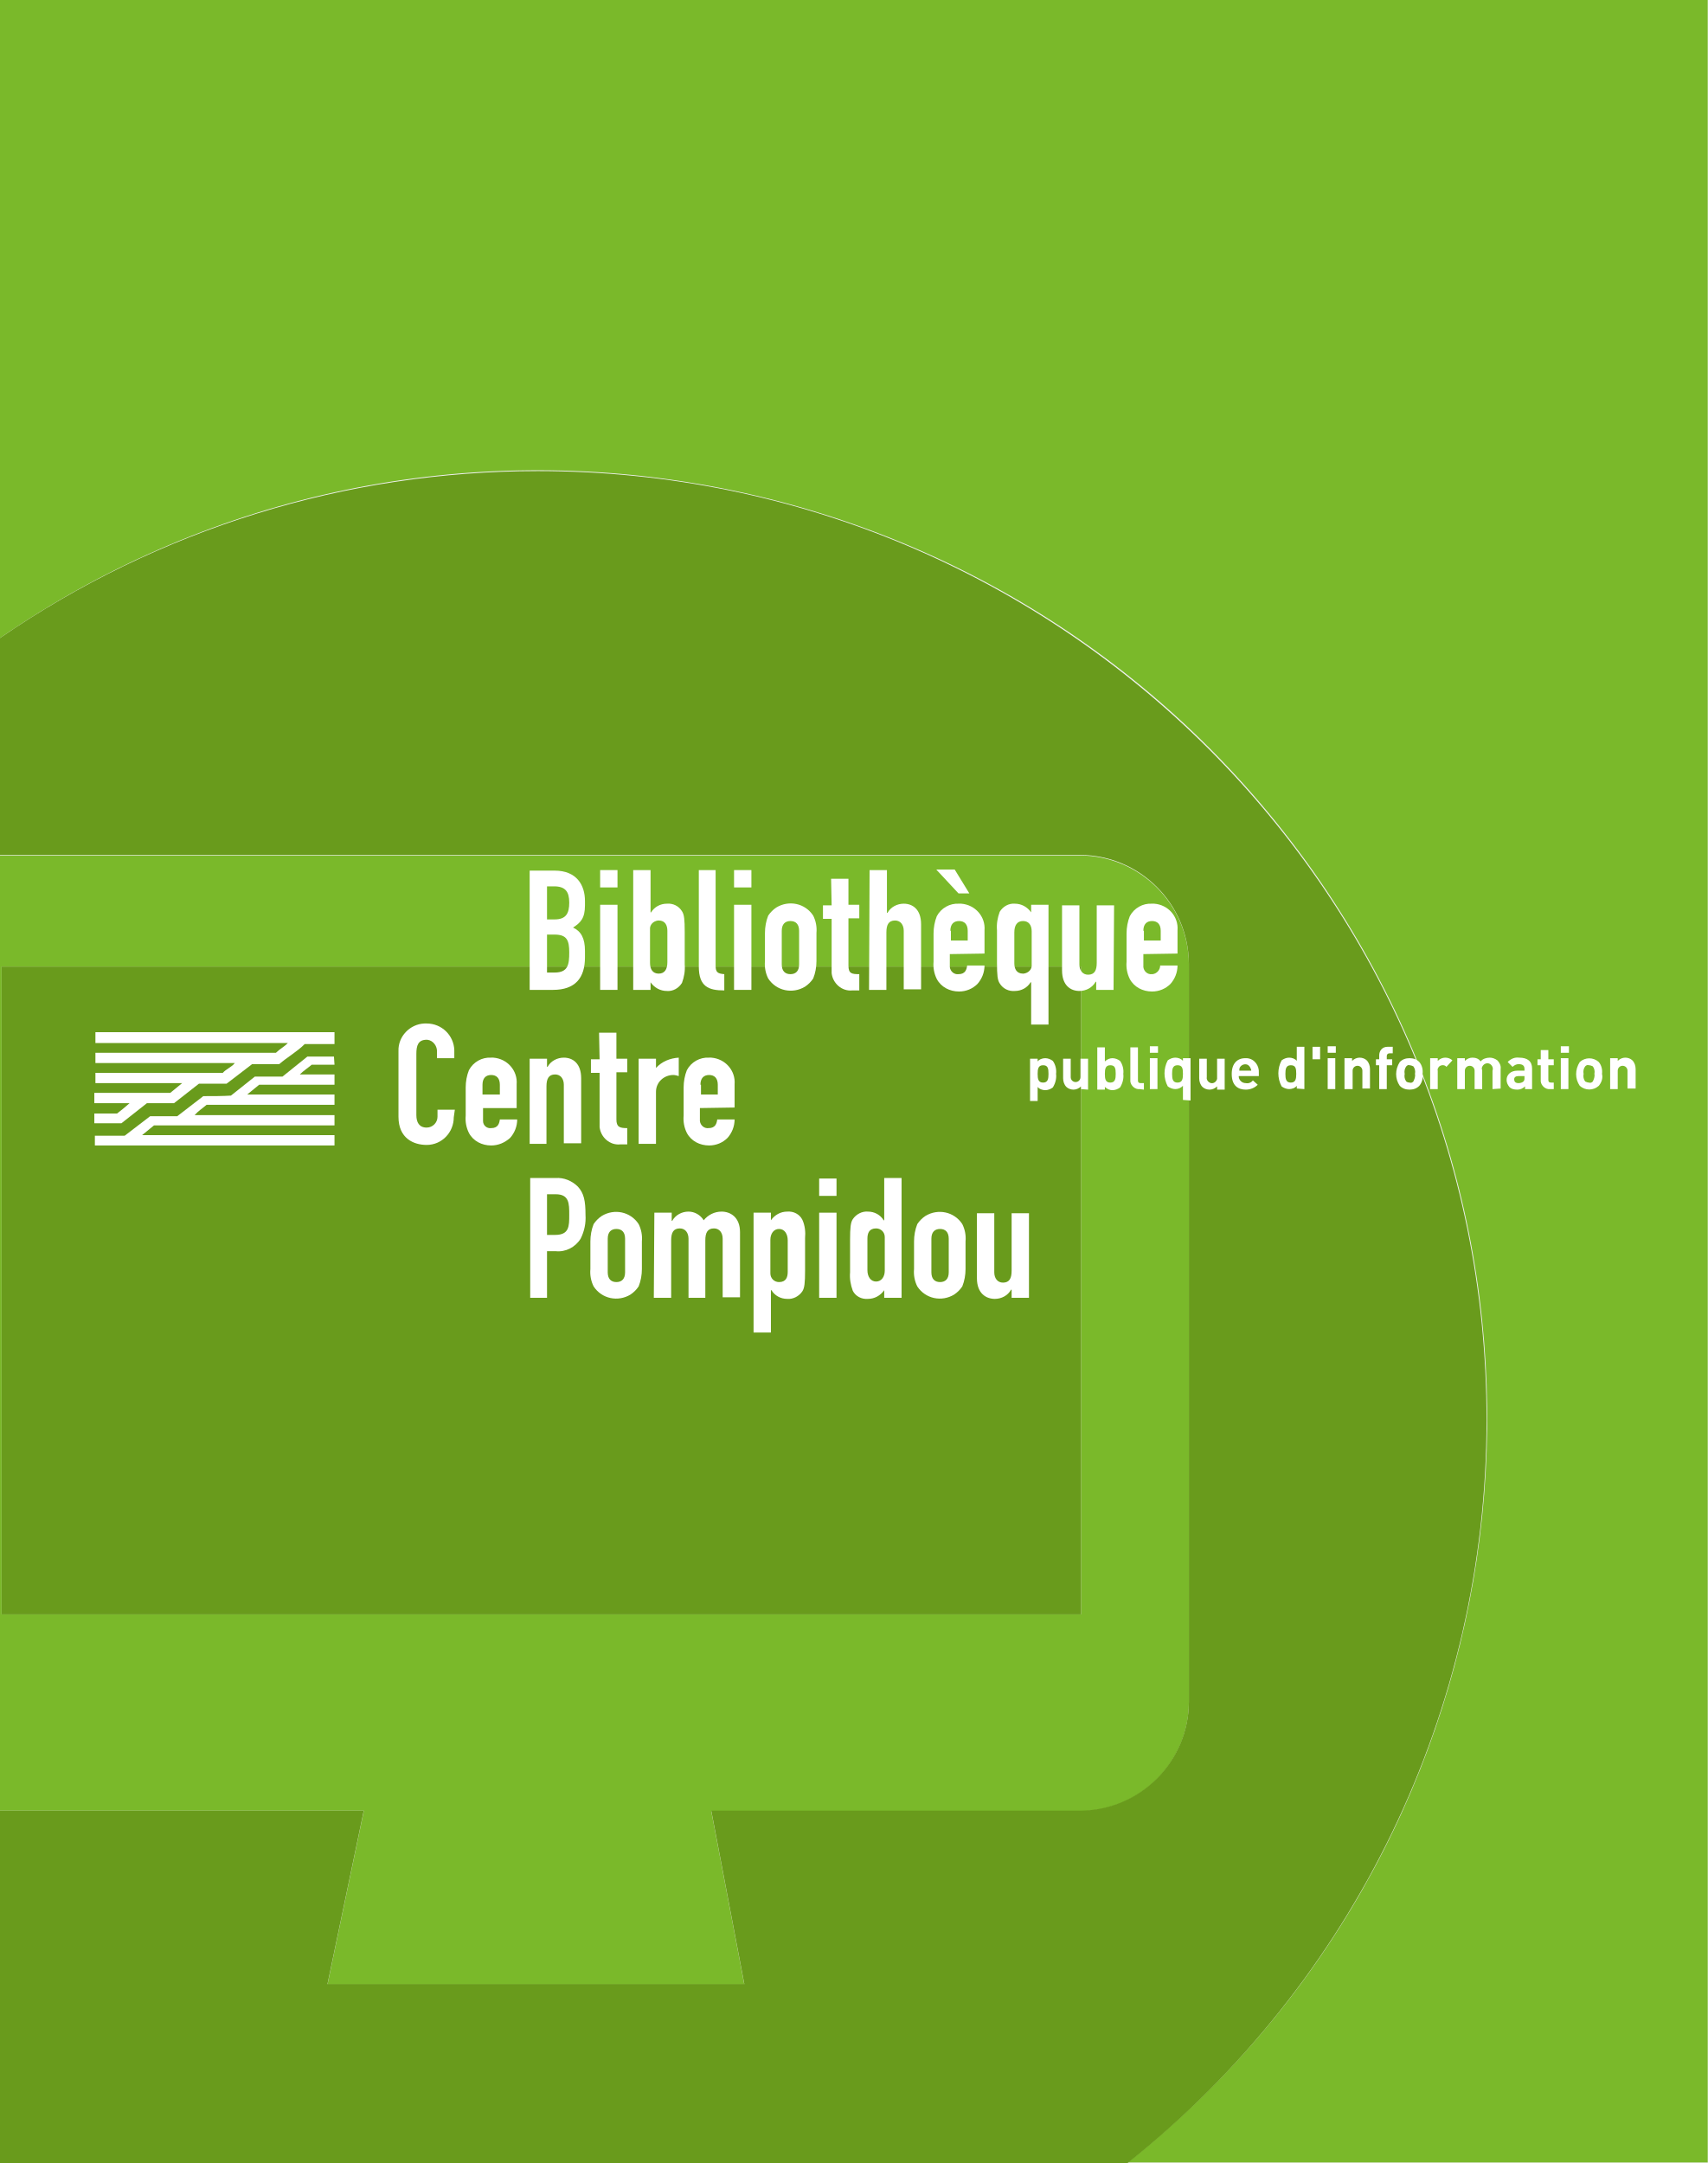
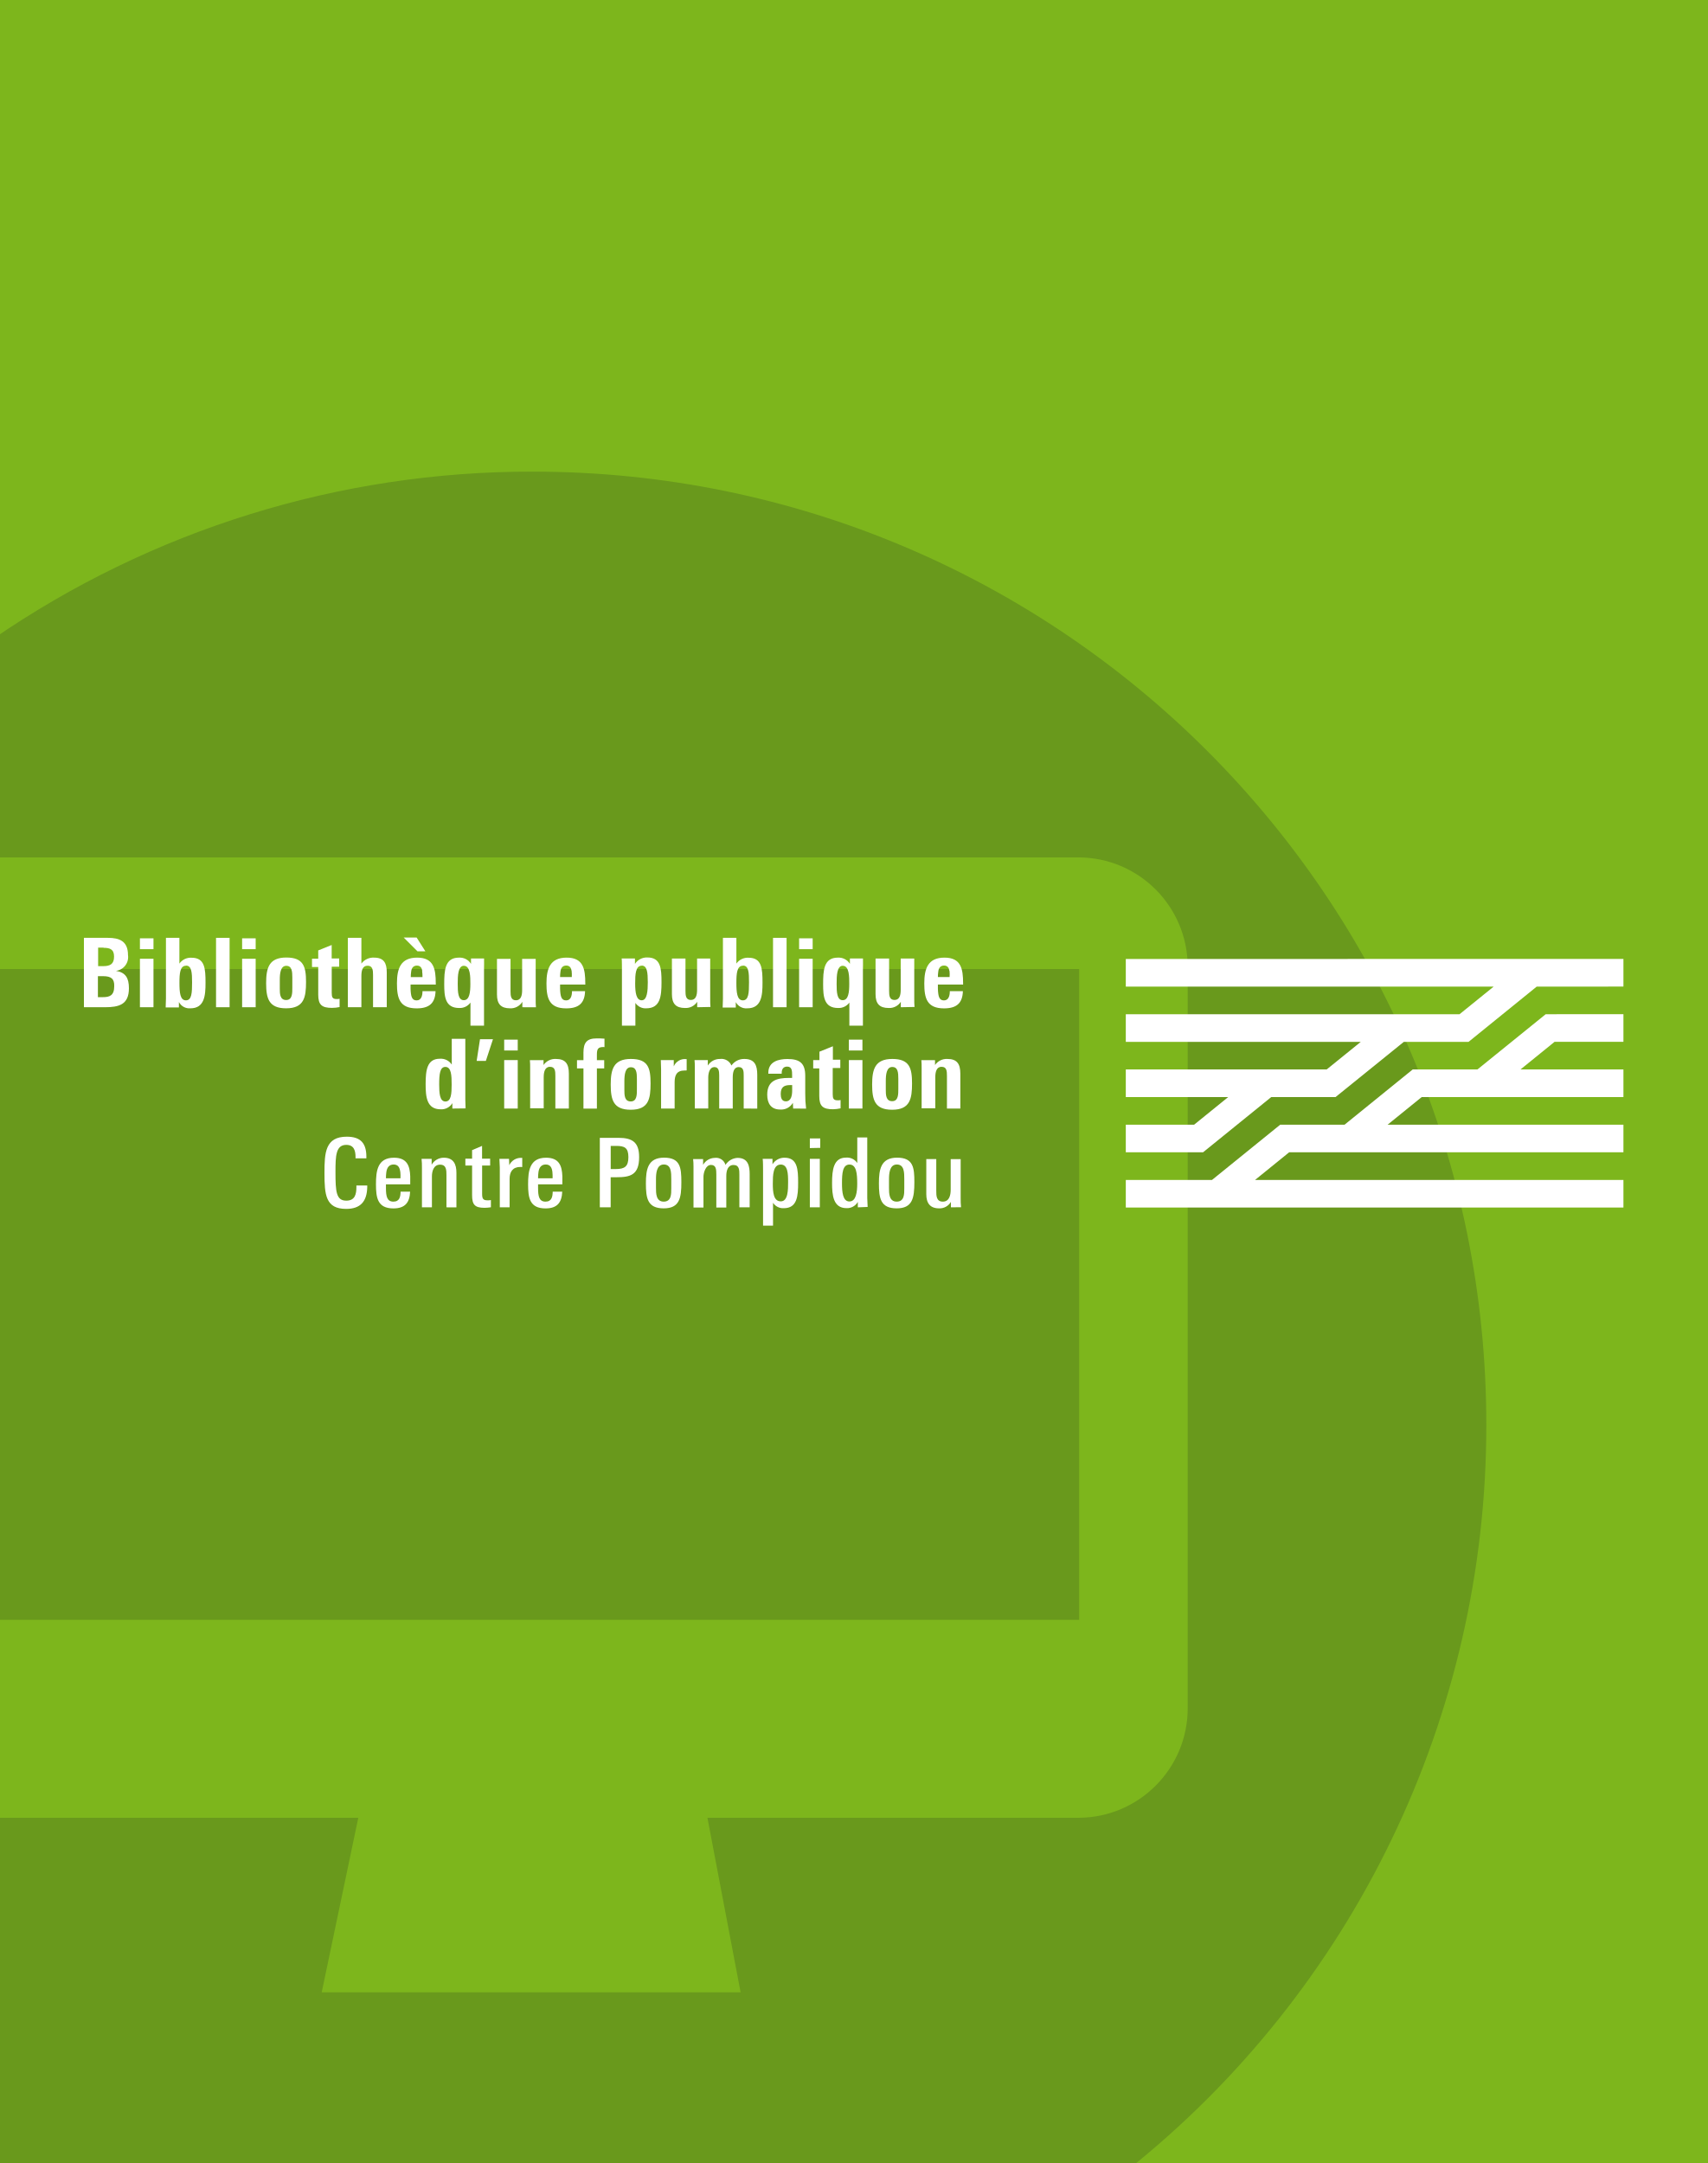
- <svg xmlns="http://www.w3.org/2000/svg" version="1.1" id="Calque_1" x="0px" y="0px" viewBox="0 0 315 399" style="enable-background:new 0 0 315 399;" xml:space="preserve">
-   <style type="text/css">
- 	.st0{fill:#7AB92A;}
- 	.st1{fill:#699B1C;}
- 	.st2{fill:#FFFFFF;}
- </style>
-   <g id="Calque_1_1_">
-     <path class="st0" d="M0,117.7c79.6-54.9,188.5-34.8,243.4,44.7c52.3,75.9,36.8,179.3-35.4,236.5h107V-0.1H0V117.7z" />
-     <path class="st0" d="M67.1,334.1l-6.7,32h76.9l-6.1-32h68.1c11-0.1,19.9-9,20-20V177.8c-0.1-11-9-19.9-20-20H0v176.2H67.1z    M199.4,178.3v119.5H0.3V178.3H199.4z" />
-     <rect x="0.3" y="178.3" class="st1" width="199.1" height="119.5" />
-     <path class="st1" d="M274.2,261.9c0-96.6-78.3-175-175-175c-35.4,0-70,10.7-99.2,30.8v40h199.3c11,0.1,19.9,9,20,20V314   c-0.1,11-9,19.9-20,20h-68.1l6.1,32H60.4l6.7-32H0v65h208C249.8,365.8,274.2,315.3,274.2,261.9z" />
-   </g>
-   <g id="Calque_2">
-     <path class="st2" d="M61.7,192.6h-5.5c-1.4,1.4-3.2,2.4-4.7,3.7h-5l-4.7,3.6h-5.1l-4.6,3.6h-5l-4.7,3.7h-5v-1.8h4.2   c0.8-0.6,1.5-1.2,2.3-1.9h-6.5v-1.9h14l2.2-1.8H17.6v-1.9h23.5c0.6-0.7,1.7-1.1,2.2-1.8H17.6v-1.9h33.3c0.7-0.7,1.4-1,2.2-1.8H17.6   v-2h44.1V192.6z" />
-     <path class="st2" d="M61.7,196.4h-4.2c-0.7,0.6-1.5,1.1-2.2,1.8h6.4v1.9H47.8l-2.2,1.8h16.1v1.9H38.1c-0.8,0.7-1.5,1.1-2.2,1.9   h25.8v1.9H28.4l-2.2,1.8h35.5v1.9H17.5v-1.8H23l4.7-3.6h5c1.7-1.3,3.1-2.4,4.8-3.7c1.7,0,3.6,0,5.1-0.1l4.4-3.5h5.1l4.6-3.7h4.9   L61.7,196.4z" />
-     <path class="st2" d="M83.7,206.1c0,2.8-2.2,5.1-5,5.1c-2.4,0-5.2-1.2-5.2-5.2v-12.1c-0.1-2.7,2.1-5,4.8-5.1c0.1,0,0.2,0,0.4,0   c2.8,0,5,2.2,5.1,4.9c0,0.1,0,0.2,0,0.3v1.2h-3.2v-1.1c0.1-1.1-0.7-2.2-1.8-2.3c0,0-0.1,0-0.1,0c-1.6,0-1.9,1.1-1.9,2.6v11.3   c0,1.3,0.5,2.3,1.9,2.3c1.1,0,2-0.9,2-2c0-0.1,0-0.2,0-0.2v-1.1h3.2L83.7,206.1z" />
-     <path class="st2" d="M89,200.1c0-1.2,0.6-1.8,1.6-1.8s1.6,0.6,1.6,1.8v1.8H89V200.1z M95.3,204.3V200c0.2-2.5-1.7-4.7-4.3-4.9   c-0.1,0-0.3,0-0.4,0c-1.7-0.1-3.3,0.8-4.1,2.3c-0.4,1-0.6,2.1-0.6,3.2v5.2c-0.1,1.1,0.1,2.2,0.6,3.2c0.8,1.5,2.4,2.3,4.1,2.3   c1.3,0,2.5-0.5,3.5-1.4c0.8-0.9,1.3-2.1,1.3-3.4h-3.2c-0.1,0.7-0.3,1.6-1.6,1.6c-0.8,0.1-1.5-0.5-1.5-1.3c0-0.1,0-0.2,0-0.3v-2.1   H95.3z" />
-     <path class="st2" d="M97.7,195.3h3.2v1.5h0.1c0.6-1.1,1.8-1.7,3-1.7c1.6,0,3.2,1,3.2,3.8v12H104v-10.8c0-1.1-0.6-1.9-1.6-1.9   c-1.2,0-1.6,0.8-1.6,2.2V211h-3.1V195.3z" />
-     <path class="st2" d="M110.5,190.5h3.2v4.8h2v2.5h-2v8.7c0,1.4,0.6,1.6,2,1.6v3h-1.3c-1.9,0.2-3.6-1.3-3.8-3.2c0-0.2,0-0.3,0-0.5   v-9.5H109v-2.5h1.6L110.5,190.5z" />
-     <path class="st2" d="M117.8,195.3h3.2v1.7c1.1-1.2,2.6-1.8,4.2-1.9v3.4c-0.3-0.1-0.7-0.2-1-0.2c-1.7,0-3.2,1.3-3.2,3.1   c0,0.1,0,0.2,0,0.3v9.3h-3.2L117.8,195.3z" />
-     <path class="st2" d="M129.2,200.1c0-1.2,0.6-1.8,1.6-1.8s1.6,0.6,1.6,1.8v1.8h-3.1V200.1z M135.5,204.3V200   c0.2-2.5-1.7-4.7-4.3-4.9c-0.1,0-0.3,0-0.4,0c-1.7-0.1-3.3,0.8-4.1,2.3c-0.4,1-0.6,2.1-0.6,3.2v5.2c-0.1,1.1,0.1,2.2,0.6,3.2   c0.8,1.5,2.4,2.3,4.1,2.3c1.3,0,2.5-0.5,3.4-1.4c0.8-0.9,1.3-2.1,1.3-3.4h-3.2c-0.1,0.7-0.3,1.6-1.6,1.6c-0.8,0.1-1.5-0.5-1.6-1.3   c0-0.1,0-0.2,0-0.3v-2.1L135.5,204.3z" />
-     <path class="st2" d="M100.9,220.3h1.6c2.5,0,2.5,1.7,2.5,3.8s0,3.7-2.6,3.7h-1.5L100.9,220.3z M97.7,239.4h3.2v-8.6h1.6   c1.8,0.2,3.6-0.7,4.6-2.3c0.7-1.4,1-2.9,0.9-4.4c0-2.6-0.3-4-1.4-5.2c-1.1-1.1-2.6-1.7-4.1-1.6h-4.7V239.4z" />
-     <path class="st2" d="M112.1,228.5c0-1.2,0.6-1.8,1.6-1.8s1.6,0.6,1.6,1.8v6.2c0,1.2-0.6,1.8-1.6,1.8s-1.6-0.6-1.6-1.8V228.5z    M108.9,234.1c-0.1,1.1,0.1,2.2,0.6,3.2c1.5,2.3,4.5,2.9,6.8,1.5c0.6-0.4,1.1-0.9,1.5-1.5c0.4-1,0.6-2.1,0.6-3.2V229   c0.1-1.1-0.1-2.2-0.6-3.2c-1.5-2.3-4.5-2.9-6.8-1.5c-0.6,0.4-1.1,0.9-1.5,1.5c-0.4,1-0.6,2.1-0.6,3.2V234.1z" />
-     <path class="st2" d="M120.7,223.7h3.2v1.5h0.1c0.6-1.1,1.8-1.7,3-1.7c1.1,0,2.2,0.6,2.8,1.6c0.8-1,2-1.6,3.3-1.6   c1.6,0,3.4,1,3.4,3.8v12h-3.2v-10.8c0-1.1-0.6-1.9-1.6-1.9c-1.2,0-1.6,0.8-1.6,2.2v10.6H127v-10.9c0-1.1-0.6-1.9-1.6-1.9   c-1.2,0-1.6,0.8-1.6,2.2v10.6h-3.2L120.7,223.7z" />
-     <path class="st2" d="M145.3,234.6c0,1-0.3,1.9-1.6,1.9c-0.9,0-1.6-0.7-1.6-1.6c0,0,0-0.1,0-0.1v-6.1c0-1.1,0.6-2,1.6-2   s1.6,0.9,1.6,2.1V234.6z M139,245.8h3.2V238h0.1c0.6,1,1.7,1.6,2.9,1.6c1.1,0.1,2.2-0.5,2.8-1.4c0.4-0.6,0.5-1.6,0.5-3.8v-6   c0.1-1.1,0-2.3-0.5-3.4c-0.5-1-1.6-1.6-2.8-1.5c-1.2,0-2.3,0.6-3,1.6v-1.4H139L139,245.8z" />
-     <path class="st2" d="M151.1,223.7h3.2v15.7h-3.2V223.7z M151.1,217.4h3.2v3.2h-3.2V217.4z" />
-     <path class="st2" d="M160,228.5c0-1,0.3-1.9,1.6-1.9c0.9,0,1.6,0.7,1.6,1.6c0,0,0,0.1,0,0.1v6.1c0,1.1-0.6,2-1.6,2   s-1.6-0.9-1.6-2.1V228.5z M163.1,239.4h3.2v-22.1h-3.2v7.8h-0.1c-0.6-1-1.7-1.6-2.9-1.6c-1.1-0.1-2.2,0.5-2.8,1.4   c-0.4,0.6-0.5,1.6-0.5,3.8v6c-0.1,1.2,0.1,2.3,0.5,3.4c0.5,1,1.6,1.6,2.8,1.5c1.2,0,2.3-0.6,3-1.6L163.1,239.4z" />
-     <path class="st2" d="M171.8,228.5c0-1.2,0.6-1.8,1.6-1.8s1.6,0.6,1.6,1.8v6.2c0,1.2-0.6,1.8-1.6,1.8s-1.6-0.6-1.6-1.8V228.5z    M168.6,234.1c-0.1,1.1,0.1,2.2,0.6,3.2c1.5,2.3,4.5,2.9,6.8,1.5c0.6-0.4,1.1-0.9,1.5-1.5c0.4-1,0.6-2.1,0.6-3.2V229   c0.1-1.1-0.1-2.2-0.6-3.2c-1.5-2.3-4.5-2.9-6.8-1.5c-0.6,0.4-1.1,0.9-1.5,1.5c-0.4,1-0.6,2.1-0.6,3.2V234.1z" />
-     <path class="st2" d="M189.8,239.4h-3.2v-1.5h-0.1c-0.6,1.1-1.8,1.7-3,1.7c-1.6,0-3.3-1-3.3-3.8v-12h3.2v10.9c0,1.1,0.6,1.9,1.6,1.9   c1.2,0,1.6-0.8,1.6-2.2v-10.6h3.2L189.8,239.4z" />
-     <path class="st2" d="M100.9,172.4h1.4c2.3,0,2.7,1.1,2.7,3.3s-0.2,3.7-2.7,3.7h-1.4V172.4z M97.7,182.6h4.3c4.1,0,5.9-2.2,5.9-6   v-1.2c0-2.3-0.7-3.6-2.2-4.3c1.4-0.9,2.2-1.7,2.2-4.1v-0.8c0-2.9-1.5-5.6-5.6-5.6h-4.6V182.6z M100.9,163.5h1.3c2.1,0,2.8,1,2.8,3   s-0.6,3.1-2.7,3.1h-1.4L100.9,163.5z" />
-     <path class="st2" d="M110.7,166.9h3.2v15.7h-3.2V166.9z M110.7,160.5h3.2v3.2h-3.2V160.5z" />
-     <path class="st2" d="M123.1,177.5c0,1.3-0.5,2.1-1.6,2.1s-1.6-0.8-1.6-2v-6.1c-0.1-0.9,0.6-1.6,1.5-1.7c0,0,0.1,0,0.1,0   c1.2,0,1.6,0.9,1.6,1.9V177.5z M116.8,182.6h3.2v-1.4c0.7,1,1.8,1.6,3,1.6c1.1,0.1,2.2-0.5,2.8-1.5c0.4-1.1,0.6-2.2,0.5-3.4v-6   c0-2.3-0.1-3.2-0.5-3.8c-0.6-1-1.7-1.5-2.8-1.4c-1.2,0-2.3,0.6-2.9,1.6H120v-7.8h-3.2L116.8,182.6z" />
-     <path class="st2" d="M128.9,160.5h3.1v17.6c0,1.2,0.3,1.5,1.6,1.6v3c-2.9,0-4.7-0.7-4.7-4.4L128.9,160.5z" />
-     <path class="st2" d="M135.4,166.9h3.2v15.7h-3.2V166.9z M135.4,160.5h3.2v3.2h-3.2V160.5z" />
-     <path class="st2" d="M144.2,171.7c0-1.2,0.6-1.8,1.6-1.8s1.6,0.6,1.6,1.8v6.2c0,1.2-0.6,1.8-1.6,1.8s-1.6-0.6-1.6-1.8V171.7z    M141.1,177.3c-0.1,1.1,0.1,2.2,0.6,3.2c1.5,2.3,4.5,2.9,6.8,1.5c0.6-0.4,1.1-0.9,1.5-1.5c0.4-1,0.6-2.1,0.6-3.2v-5.2   c0.1-1.1-0.1-2.2-0.6-3.2c-1.5-2.3-4.5-2.9-6.8-1.5c-0.6,0.4-1.1,0.9-1.5,1.5c-0.4,1-0.6,2.1-0.6,3.2V177.3z" />
-     <path class="st2" d="M153.3,162.1h3.2v4.8h2v2.5h-2v8.7c0,1.5,0.6,1.6,2,1.6v3h-1.3c-1.9,0.2-3.6-1.3-3.8-3.2c0-0.2,0-0.3,0-0.5   v-9.5h-1.6v-2.5h1.6L153.3,162.1z" />
-     <path class="st2" d="M160.4,160.5h3.2v7.9h0.1c0.6-1.1,1.8-1.7,3-1.7c1.6,0,3.2,1,3.2,3.8v12h-3.2v-10.8c0-1.1-0.6-1.9-1.6-1.9   c-1.2,0-1.6,0.8-1.6,2.2v10.6h-3.2L160.4,160.5z" />
-     <path class="st2" d="M175.3,171.7c0-1.2,0.6-1.8,1.6-1.8s1.6,0.6,1.6,1.8v1.8h-3.1V171.7z M176.1,160.4h-3.4l4.1,4.4h2L176.1,160.4   z M181.6,175.9v-4.3c0.2-2.5-1.7-4.7-4.3-4.9c-0.1,0-0.3,0-0.4,0c-1.7-0.1-3.3,0.8-4.1,2.3c-0.4,1-0.6,2.1-0.6,3.2v5.2   c-0.1,1.1,0.1,2.2,0.6,3.2c0.8,1.5,2.4,2.3,4.1,2.3c1.3,0,2.5-0.5,3.4-1.4c0.8-0.9,1.3-2.1,1.3-3.4h-3.2c-0.1,0.7-0.3,1.6-1.6,1.6   c-0.8,0.1-1.5-0.5-1.6-1.3c0-0.1,0-0.2,0-0.3v-2.1L181.6,175.9z" />
-     <path class="st2" d="M187.1,172c0-1.3,0.5-2.1,1.6-2.1s1.6,0.8,1.6,1.9v6.1c0.1,0.9-0.6,1.6-1.5,1.7c0,0-0.1,0-0.1,0   c-1.2,0-1.6-0.9-1.6-1.9V172z M190.2,189h3.2v-22.1h-3.2v1.4c-0.7-1-1.8-1.6-3-1.6c-1.1-0.1-2.2,0.5-2.8,1.5   c-0.4,1.1-0.6,2.2-0.5,3.4v6c0,2.3,0.1,3.2,0.5,3.8c0.6,1,1.7,1.5,2.8,1.4c1.2,0,2.3-0.6,2.9-1.6h0.1L190.2,189z" />
-     <path class="st2" d="M205.4,182.6h-3.2v-1.5h-0.1c-0.6,1.1-1.8,1.7-3,1.7c-1.6,0-3.2-1-3.2-3.8v-12h3.2v10.9c0,1.1,0.6,1.9,1.6,1.9   c1.2,0,1.6-0.8,1.6-2.2v-10.6h3.2L205.4,182.6z" />
-     <path class="st2" d="M210.9,171.7c0-1.2,0.6-1.8,1.6-1.8s1.6,0.6,1.6,1.8v1.8h-3.1V171.7z M217.2,175.9v-4.3   c0.2-2.5-1.7-4.7-4.3-4.9c-0.1,0-0.3,0-0.4,0c-1.7-0.1-3.3,0.8-4.1,2.3c-0.4,1-0.6,2.1-0.6,3.2v5.2c-0.1,1.1,0.1,2.2,0.6,3.2   c0.8,1.5,2.4,2.3,4.1,2.3c1.3,0,2.5-0.5,3.4-1.4c0.8-0.9,1.3-2.1,1.3-3.4H214c0,0.8-0.6,1.5-1.4,1.6c0,0-0.1,0-0.1,0   c-0.8,0.1-1.5-0.5-1.6-1.3c0-0.1,0-0.2,0-0.3v-2.1L217.2,175.9z" />
-     <path class="st2" d="M193.4,198.1c0,0.9-0.1,1.6-1,1.6s-1-0.7-1-1.6s0.1-1.6,1-1.6S193.4,197.1,193.4,198.1z M194.8,198.1   c0.1-0.8-0.1-1.7-0.6-2.4c-0.4-0.3-0.9-0.5-1.4-0.5c-0.5,0-1.1,0.2-1.4,0.6v-0.5H190v7.8h1.4v-2.6c0.3,0.4,0.9,0.6,1.4,0.6   c0.5,0,1-0.2,1.4-0.5C194.7,199.8,194.9,198.9,194.8,198.1z" />
-     <path class="st2" d="M199.4,200.9v-0.5c-0.4,0.4-0.9,0.6-1.4,0.6c-0.5,0-1-0.2-1.3-0.5c-0.4-0.4-0.6-1-0.6-1.6v-3.6h1.4v3.4   c0,0.5,0.4,0.9,0.9,0.9s0.9-0.4,0.9-0.9v-3.4h1.4v5.7L199.4,200.9z" />
-     <path class="st2" d="M205.8,198.1c0,0.9-0.1,1.6-1,1.6s-1-0.7-1-1.6s0.1-1.6,1-1.6S205.8,197.1,205.8,198.1z M207.2,198.1   c0.1-0.8-0.1-1.7-0.6-2.4c-0.4-0.3-0.9-0.5-1.4-0.5c-0.5,0-1,0.2-1.4,0.6v-2.6h-1.4v7.8h1.4v-0.5c0.4,0.4,0.9,0.6,1.4,0.6   c0.5,0,1-0.2,1.4-0.5C207.1,199.8,207.3,198.9,207.2,198.1z" />
-     <path class="st2" d="M210.2,200.9c-0.8,0.1-1.6-0.6-1.7-1.4c0-0.1,0-0.1,0-0.2v-6.1h1.4v6.1c0,0.3,0.1,0.5,0.5,0.5h0.6v1.2   L210.2,200.9z" />
-     <path class="st2" d="M212.1,194.2v-1.2h1.5v1.2H212.1z M212.1,200.9v-5.7h1.4v5.7H212.1z" />
-     <path class="st2" d="M218.2,198.1c0,0.9-0.1,1.6-1,1.6s-1-0.7-1-1.6s0.1-1.6,1-1.6S218.2,197.1,218.2,198.1z M219.6,203v-7.8h-1.4   v0.5c-0.3-0.4-0.9-0.6-1.4-0.6c-0.5,0-1,0.2-1.4,0.5c-0.8,1.5-0.8,3.3,0,4.8c0.4,0.3,0.9,0.5,1.4,0.5c0.5,0,1-0.2,1.4-0.6v2.6   L219.6,203z" />
-     <path class="st2" d="M224.5,200.9v-0.5c-0.4,0.4-0.9,0.6-1.4,0.6c-0.5,0-1-0.2-1.3-0.5c-0.4-0.4-0.6-1-0.6-1.6v-3.6h1.4v3.4   c-0.1,0.5,0.3,1,0.8,1.1c0.5,0.1,1-0.3,1.1-0.8c0-0.1,0-0.2,0-0.3v-3.4h1.4v5.7H224.5z" />
-     <path class="st2" d="M230.8,197.5h-2.2c0-0.2,0-0.4,0.1-0.6c0.3-0.5,0.9-0.7,1.4-0.5c0.2,0.1,0.4,0.3,0.5,0.5   C230.7,197.1,230.8,197.3,230.8,197.5z M232.2,198.5v-0.6c0.1-1.3-0.8-2.6-2.2-2.7c-0.1,0-0.2,0-0.3,0c-1.5,0-2.5,1-2.5,2.9   c0,2.3,1.3,2.9,2.6,2.9c0.8,0,1.6-0.3,2.2-0.9l-0.9-0.8c-0.3,0.4-0.8,0.6-1.3,0.5c-0.7,0-1.2-0.5-1.3-1.1c0-0.1,0-0.1,0-0.2   L232.2,198.5z" />
-     <path class="st2" d="M239.1,198.1c0,0.9-0.1,1.6-1,1.6s-1-0.7-1-1.6s0.1-1.6,1-1.6S239.1,197.1,239.1,198.1z M240.6,200.9v-7.8   h-1.4v2.6c-0.3-0.4-0.9-0.6-1.4-0.6c-0.5,0-1,0.2-1.4,0.5c-0.8,1.5-0.8,3.3,0,4.8c0.4,0.3,0.9,0.5,1.4,0.5c0.5,0,1.1-0.2,1.4-0.6   v0.5L240.6,200.9z" />
-     <path class="st2" d="M242.1,195.4v-2.3h1.4v2.3H242.1z" />
-     <path class="st2" d="M244.9,194.2v-1.2h1.5v1.2H244.9z M244.9,200.9v-5.7h1.4v5.7H244.9z" />
-     <path class="st2" d="M251.3,200.9v-3.4c0-0.5-0.4-0.9-0.9-0.9s-0.9,0.4-0.9,0.9l0,0v3.4H248v-5.7h1.4v0.5c0.4-0.4,0.9-0.6,1.4-0.6   c0.5,0,1,0.2,1.3,0.5c0.4,0.4,0.6,1,0.6,1.6v3.6H251.3z" />
-     <path class="st2" d="M255.8,196.5v4.4h-1.4v-4.4h-0.6v-1.1h0.6v-0.7c0-0.9,0.6-1.6,1.5-1.6c0.1,0,0.1,0,0.2,0h0.8v1.2h-0.6   c-0.3,0-0.5,0.2-0.5,0.5v0.6h1v1.1H255.8z" />
-     <path class="st2" d="M261,198.1c0.1,0.5-0.1,1-0.3,1.4c-0.2,0.2-0.4,0.3-0.7,0.2c-0.2,0-0.5-0.1-0.6-0.2c-0.3-0.4-0.4-0.9-0.3-1.4   c-0.1-0.5,0-1,0.3-1.4c0.2-0.2,0.4-0.3,0.6-0.2c0.2,0,0.5,0.1,0.7,0.2C261,197.1,261.1,197.6,261,198.1z M262.4,198.1   c0.1-0.8-0.1-1.6-0.6-2.2c-0.5-0.5-1.1-0.7-1.8-0.7c-0.7,0-1.3,0.2-1.8,0.7c-0.9,1.4-0.9,3.1,0,4.4c0.5,0.5,1.1,0.7,1.8,0.7   c0.7,0,1.3-0.2,1.8-0.7C262.3,199.7,262.5,198.9,262.4,198.1L262.4,198.1z" />
-     <path class="st2" d="M266.8,196.8c-0.3-0.4-0.9-0.4-1.3-0.1c-0.2,0.2-0.4,0.5-0.3,0.8v3.4h-1.4v-5.7h1.4v0.5   c0.4-0.4,0.9-0.6,1.4-0.6c0.5,0,1,0.2,1.3,0.5L266.8,196.8z" />
-     <path class="st2" d="M275.3,200.9v-3.4c0.2-0.5-0.1-1.1-0.6-1.3c-0.5-0.2-1.1,0.1-1.3,0.6c-0.1,0.2-0.1,0.4,0,0.6v3.5H272v-3.4   c0-0.5-0.4-0.9-0.9-0.9s-0.9,0.4-0.9,0.9l0,0v3.4h-1.4v-5.7h1.4v0.5c0.4-0.4,0.9-0.6,1.4-0.6c0.6,0,1.2,0.2,1.5,0.7   c0.4-0.5,1.1-0.7,1.7-0.7c0.5,0,1,0.2,1.4,0.5c0.4,0.4,0.7,1,0.6,1.6v3.6L275.3,200.9z" />
-     <path class="st2" d="M281.2,198.8c0,0.3,0,0.5-0.2,0.7c-0.2,0.2-0.6,0.3-0.9,0.3c-0.6,0-0.8-0.3-0.8-0.7s0.3-0.6,0.8-0.6h1.1V198.8   z M282.6,200.9v-3.8c0-1.3-0.8-2-2.4-2c-0.8-0.1-1.5,0.2-2.1,0.8l0.9,0.9c0.3-0.3,0.7-0.5,1.1-0.5c0.8,0,1.1,0.3,1.1,0.9v0.3h-1.3   c-1.3,0-2,0.8-2,1.7c0,0.5,0.2,0.9,0.5,1.3c0.4,0.4,0.9,0.5,1.5,0.5c0.5,0,1-0.2,1.4-0.6v0.5L282.6,200.9z" />
-     <path class="st2" d="M285.9,200.9c-0.8,0.1-1.6-0.6-1.7-1.4c0-0.1,0-0.1,0-0.2v-2.8h-0.6v-1.1h0.6v-1.7h1.4v1.7h1v1.1h-1v2.7   c0,0.3,0.1,0.5,0.5,0.5h0.5v1.2L285.9,200.9z" />
-     <path class="st2" d="M287.9,194.2v-1.2h1.5v1.2H287.9z M287.9,200.9v-5.7h1.4v5.7H287.9z" />
-     <path class="st2" d="M294.1,198.1c0.1,0.5-0.1,1-0.3,1.4c-0.2,0.2-0.4,0.3-0.7,0.2c-0.2,0-0.5-0.1-0.7-0.2   c-0.3-0.4-0.4-0.9-0.3-1.4c-0.1-0.5,0-1,0.3-1.4c0.2-0.2,0.4-0.3,0.7-0.2c0.2,0,0.5,0.1,0.7,0.2   C294.1,197.1,294.2,197.6,294.1,198.1z M295.5,198.1c0.1-0.8-0.1-1.6-0.6-2.2c-1-0.9-2.5-0.9-3.5,0c-0.9,1.4-0.9,3.1,0,4.4   c1,0.9,2.5,0.9,3.5,0C295.4,199.7,295.7,198.9,295.5,198.1z" />
-     <path class="st2" d="M300.2,200.9v-3.4c0-0.5-0.4-0.9-0.9-0.9s-0.9,0.4-0.9,0.9l0,0v3.4h-1.4v-5.7h1.4v0.5c0.4-0.4,0.9-0.6,1.4-0.6   c0.5,0,1,0.2,1.3,0.5c0.4,0.4,0.6,1,0.6,1.6v3.6H300.2z" />
-   </g>
+ <svg xmlns="http://www.w3.org/2000/svg" width="315" height="399" viewBox="0 0 315 399">
+   <rect x="-44.83" y="-45.21" width="399.04" height="480.05" fill="#7db61c" />
+   <rect x="-1.04" y="178.75" width="200.1" height="120.06" fill="#69991c" />
+   <path d="M207.71,400.52H-1.34v-65.2h-.08v65.31h209Z" fill="#69991c" />
+   <path d="M207.71,400.52a175.57,175.57,0,0,0,66.45-137.7C274.17,165.7,195.43,87,98.28,87A175,175,0,0,0-1.34,117.9v40.26H198.94a20.2,20.2,0,0,1,20.14,20.13V315.17a20.21,20.21,0,0,1-20.14,20.15H130.49l6.12,32.2H59.34l6.75-32.2H-1.34v65.2Z" fill="#69991c" />
+   <polygon points="299.45 176.89 207.66 176.9 207.66 182 275.51 182 269.22 187.09 207.66 187.09 207.66 192.19 251 192.19 244.71 197.28 207.66 197.28 207.66 202.37 226.55 202.37 220.26 207.47 207.66 207.47 207.66 212.56 221.91 212.56 234.49 202.37 246.35 202.37 258.94 192.19 270.88 192.19 283.45 182 299.45 181.99 299.45 176.89" fill="#fff" />
+   <polygon points="299.45 217.66 231.5 217.66 237.79 212.56 299.45 212.56 299.45 207.47 255.95 207.47 262.24 202.37 299.45 202.37 299.45 197.28 280.46 197.28 286.75 192.18 299.45 192.18 299.45 187.08 285.11 187.09 272.52 197.28 260.58 197.28 248.01 207.47 236.14 207.47 223.56 217.66 207.66 217.66 207.66 222.75 299.45 222.75 299.45 217.66" fill="#fff" />
+   <path d="M19.33,185.8H15.48V173H19.9c2.13,0,3.71.6,3.71,3.18a2.56,2.56,0,0,1-2.22,2.91c1.79.3,2.39,1.33,2.39,3.21C23.78,185.34,21.92,185.8,19.33,185.8Zm-.23-11h-1v3.42l.94,0c1.29,0,2-.39,2-1.77S20.22,174.84,19.1,174.84ZM19,180.07h-.94v3.87H19c1.17,0,2.07-.27,2.07-2C21.12,180.55,20.5,180.07,19,180.07Z" fill="#fff" />
+   <path d="M25.81,175.09v-2h2.5v2Zm0,10.71v-8.94h2.5v8.94Z" fill="#fff" />
+   <path d="M35.12,186A2.18,2.18,0,0,1,33,184.84v1H30.56c0-.09.05-1.56.05-1.65V173h2.48v4.75a2.55,2.55,0,0,1,2.25-1.08c2.45,0,2.57,2,2.57,4.61C37.92,183.67,37.71,186,35.12,186Zm-.8-7.86c-1.12,0-1.22,1.42-1.22,3.16s.11,3.23,1.19,3.23,1.14-1.38,1.14-3.33C35.42,179.49,35.38,178.12,34.32,178.12Z" fill="#fff" />
+   <path d="M39.85,185.8V173h2.5V185.8Z" fill="#fff" />
+   <path d="M44.66,175.09v-2h2.5v2Zm0,10.71v-8.94h2.5v8.94Z" fill="#fff" />
+   <path d="M52.78,186c-3.21,0-3.69-1.83-3.69-4.65s.53-4.72,3.72-4.72,3.64,1.7,3.64,4.51S56.1,186,52.78,186Zm1.14-5.66c0-1.15-.07-2.18-1.12-2.18s-1.19,1.4-1.19,2.57v1.63c0,.89,0,2.11,1.17,2.11s1.14-1.29,1.14-2.32Z" fill="#fff" />
+   <path d="M61.24,185.92c-1.88,0-2.54-.57-2.54-2.43v-5.11H57.55v-1.53H58.7v-1.53l2.48-1v2.48h1.38v1.53H61.19v4.82c0,.78.12,1.14.9,1.14.2,0,.35,0,.55-.05v1.53A6.93,6.93,0,0,1,61.24,185.92Z" fill="#fff" />
+   <path d="M68.81,185.8v-5.94c0-.85-.05-1.72-1-1.72s-1.15.9-1.15,1.9v5.76h-2.5V173h2.5v4.75A2.71,2.71,0,0,1,69,176.65c1.81,0,2.34,1,2.34,2.71v6.44Z" fill="#fff" />
+   <path d="M75.73,181.61c0,.07,0,.73,0,.78.05,1.45.25,2.15,1.12,2.15s1.08-.89,1.08-1.7h2.41c-.07,2.22-1.17,3.17-3.48,3.17-3.17,0-3.64-1.9-3.64-4.61s.66-4.75,3.72-4.75,3.44,2.06,3.44,4.74v.23ZM77,175.48l-2.54-2.54h2.39l1.61,2.54Zm.9,3.64c-.09-.57-.34-1-1-1s-1,.46-1.06,1.12a6.49,6.49,0,0,0-.07,1h2.16A6.48,6.48,0,0,0,77.86,179.11Z" fill="#fff" />
+   <path d="M89.28,178.9v10.3h-2.5v-4.26a2.41,2.41,0,0,1-2.09,1c-2.59,0-2.75-2.13-2.75-4.36,0-2.54.09-4.93,2.71-4.93a2.44,2.44,0,0,1,2.23,1.15l0-1h2.41C89.31,177,89.28,178.79,89.28,178.9Zm-3.71-.75c-1.1,0-1.14,1.86-1.14,3.35s.05,3,1.12,3,1.21-1.49,1.21-3C86.76,180.23,86.78,178.16,85.57,178.16Z" fill="#fff" />
+   <path d="M96.35,185.8l0-1A2.5,2.5,0,0,1,94.08,186c-1.68,0-2.41-.8-2.41-2.54v-6.58h2.5v5.94c0,.85.05,1.7,1,1.7s1.14-.94,1.14-1.84v-5.8h2.5v7.48c0,.43,0,1.06.05,1.45Z" fill="#fff" />
+   <path d="M103.31,181.61c0,.07,0,.73,0,.78.05,1.45.25,2.15,1.12,2.15s1.08-.89,1.08-1.7h2.41c-.07,2.22-1.17,3.17-3.48,3.17-3.17,0-3.64-1.9-3.64-4.61s.66-4.75,3.72-4.75,3.44,2.06,3.44,4.74v.23Zm2.13-2.5c-.09-.57-.34-1-1-1s-1,.46-1.06,1.12a6.49,6.49,0,0,0-.07,1h2.16A6.47,6.47,0,0,0,105.44,179.11Z" fill="#fff" />
+   <path d="M119.2,186a2.22,2.22,0,0,1-2-1v4.2h-2.48V178.81c0-.11,0-1.84-.05-2h2.45l0,1a2.6,2.6,0,0,1,2.29-1.19c2.47,0,2.61,2,2.61,4.59S121.79,186,119.2,186Zm-.83-7.86c-1.14,0-1.21,1.6-1.21,3.28s.2,3.1,1.21,3.1,1.12-1.77,1.12-3.33C119.48,179.42,119.39,178.12,118.36,178.12Z" fill="#fff" />
+   <path d="M128.6,185.8l0-1a2.5,2.5,0,0,1-2.25,1.14c-1.68,0-2.41-.8-2.41-2.54v-6.58h2.5v5.94c0,.85.05,1.7,1,1.7s1.14-.94,1.14-1.84v-5.8H131v7.48c0,.43,0,1.06.05,1.45Z" fill="#fff" />
+   <path d="M137.85,186a2.18,2.18,0,0,1-2.13-1.14v1H133.3c0-.09.05-1.56.05-1.65V173h2.48v4.75a2.55,2.55,0,0,1,2.25-1.08c2.45,0,2.57,2,2.57,4.61C140.66,183.67,140.44,186,137.85,186Zm-.8-7.86c-1.12,0-1.22,1.42-1.22,3.16s.11,3.23,1.19,3.23,1.14-1.38,1.14-3.33C138.16,179.49,138.12,178.12,137.06,178.12Z" fill="#fff" />
+   <path d="M142.59,185.8V173h2.5V185.8Z" fill="#fff" />
+   <path d="M147.4,175.09v-2h2.5v2Zm0,10.71v-8.94h2.5v8.94Z" fill="#fff" />
+   <path d="M159.17,178.9v10.3h-2.5v-4.26a2.41,2.41,0,0,1-2.09,1c-2.59,0-2.75-2.13-2.75-4.36,0-2.54.09-4.93,2.71-4.93a2.44,2.44,0,0,1,2.23,1.15l0-1h2.41C159.21,177,159.17,178.79,159.17,178.9Zm-3.71-.75c-1.1,0-1.14,1.86-1.14,3.35s.05,3,1.12,3,1.21-1.49,1.21-3C156.65,180.23,156.67,178.16,155.46,178.16Z" fill="#fff" />
+   <path d="M166.16,185.8l0-1a2.5,2.5,0,0,1-2.25,1.14c-1.68,0-2.41-.8-2.41-2.54v-6.58H164v5.94c0,.85.05,1.7,1,1.7s1.14-.94,1.14-1.84v-5.8h2.5v7.48c0,.43,0,1.06.05,1.45Z" fill="#fff" />
+   <path d="M173,181.61c0,.07,0,.73,0,.78.05,1.45.25,2.15,1.12,2.15s1.08-.89,1.08-1.7h2.41c-.07,2.22-1.17,3.17-3.48,3.17-3.18,0-3.64-1.9-3.64-4.61s.66-4.75,3.72-4.75,3.44,2.06,3.44,4.74v.23Zm2.13-2.5c-.09-.57-.34-1-1-1s-1,.46-1.06,1.12a6.51,6.51,0,0,0-.07,1h2.16A6.5,6.5,0,0,0,175.15,179.11Z" fill="#fff" />
+   <path d="M83.44,204.49v-1a2.34,2.34,0,0,1-2.15,1.14c-2.57,0-2.78-2.27-2.78-4.63,0-2.64.27-4.7,2.64-4.7a2.41,2.41,0,0,1,2.18,1.08v-4.75h2.5v11.16c0,.09.05,1.58.05,1.67Zm-1.29-7.68c-1,0-1.14,1.31-1.14,3.26,0,1.56.09,3.12,1.15,3.12s1.15-1.45,1.15-3.12S83.25,196.81,82.15,196.81Z" fill="#fff" />
+   <path d="M89.62,195.7h-1.7l.62-4h2.39Z" fill="#fff" />
+   <path d="M93,193.78v-2h2.5v2Zm0,10.71v-8.94h2.5v8.94Z" fill="#fff" />
+   <path d="M102.44,204.49v-6c0-.94-.05-1.7-1-1.7s-1.15,1-1.15,1.93v5.73h-2.5V197a13,13,0,0,0-.05-1.44h2.52l0,.9a2.6,2.6,0,0,1,2.29-1.12c1.74,0,2.38.89,2.38,2.71v6.44Z" fill="#fff" />
+   <path d="M111.29,193.14c-1,0-1.19.39-1.19,1.42v1h1.35v1.53H110.1v7.41h-2.48v-7.41h-1.19v-1.53h1.19v-1.4c0-1.83.64-2.61,2.41-2.61.46,0,1,0,1.47.05v1.56A.86.86,0,0,0,111.29,193.14Z" fill="#fff" />
+   <path d="M116.34,204.71c-3.21,0-3.69-1.83-3.69-4.65s.53-4.72,3.72-4.72S120,197,120,199.85,119.66,204.71,116.34,204.71Zm1.14-5.66c0-1.15-.07-2.18-1.12-2.18s-1.19,1.4-1.19,2.57v1.63c0,.89,0,2.11,1.17,2.11s1.14-1.29,1.14-2.32Z" fill="#fff" />
+   <path d="M126.27,197.47c-1.45,0-1.83.87-1.83,2.16v4.86h-2.5v-7.25c0-.09-.05-1.6-.05-1.69h2.39l0,1.15a2.22,2.22,0,0,1,2.29-1.33l.09,0v2.09A2.36,2.36,0,0,0,126.27,197.47Z" fill="#fff" />
+   <path d="M137.18,204.49v-6c0-.83,0-1.65-.92-1.65s-1.1,1-1.1,1.9v5.75h-2.5v-6.14c0-.76-.09-1.51-.9-1.51s-1.12,1-1.12,1.93v5.71h-2.48v-7.64a10.42,10.42,0,0,0-.05-1.29h2.45l0,1a2.61,2.61,0,0,1,2.25-1.21,2,2,0,0,1,2.11,1.21,2.83,2.83,0,0,1,2.38-1.21c1.9,0,2.38,1.15,2.38,2.93v6.23Z" fill="#fff" />
+   <path d="M146.3,204.49l-.05-1.06a2.48,2.48,0,0,1-2.34,1.24c-1.68,0-2.39-1.12-2.39-2.73,0-2.66,1.84-3.1,4-3.1h.59v-.48c0-.76,0-1.61-.92-1.61-.71,0-1,.5-1,1.15v.16h-2.47v-.16c0-2.09,1.92-2.55,3.53-2.55,2.31,0,3.28.82,3.28,3.09v3.26a21,21,0,0,0,.16,2.8Zm-.18-4.33h-.39c-1.19,0-1.72.46-1.72,1.65,0,.67.18,1.35.94,1.35,1,0,1.17-1.12,1.17-2Z" fill="#fff" />
+   <path d="M153.66,204.62c-1.88,0-2.54-.57-2.54-2.43v-5.11H150v-1.53h1.15V194l2.48-1v2.48H155v1.53H153.6v4.82c0,.78.12,1.14.9,1.14.2,0,.35,0,.55-.05v1.53A6.93,6.93,0,0,1,153.66,204.62Z" fill="#fff" />
+   <path d="M156.58,193.78v-2h2.5v2Zm0,10.71v-8.94h2.5v8.94Z" fill="#fff" />
+   <path d="M164.56,204.71c-3.21,0-3.69-1.83-3.69-4.65s.53-4.72,3.72-4.72,3.64,1.7,3.64,4.51S167.88,204.71,164.56,204.71ZM165.7,199c0-1.15-.07-2.18-1.12-2.18s-1.19,1.4-1.19,2.57v1.63c0,.89,0,2.11,1.17,2.11s1.14-1.29,1.14-2.32Z" fill="#fff" />
+   <path d="M174.67,204.49v-6c0-.94-.05-1.7-1-1.7s-1.15,1-1.15,1.93v5.73H170V197a13,13,0,0,0-.05-1.44h2.52l0,.9a2.6,2.6,0,0,1,2.29-1.12c1.74,0,2.38.89,2.38,2.71v6.44Z" fill="#fff" />
+   <path d="M63.85,223c-3.8,0-4-2.61-4-6.65,0-3.69.14-6.67,4.11-6.67,2.61,0,3.62,1.26,3.62,3.71v.28h-2v-.23c0-1.08-.23-2.25-1.7-2.25-1.93,0-2,2-2,5,0,3.67.14,5.29,2,5.29,1.63,0,1.86-1.24,1.86-2.52v-.28h2V219C67.68,221.66,66.46,223,63.85,223Z" fill="#fff" />
+   <path d="M71.19,218.47v.71c0,1.51.21,2.48,1.37,2.48s1.31-.92,1.33-1.84h1.76c-.09,2-.92,3.09-3.09,3.09-2.94,0-3.21-2-3.21-4.45s.27-4.9,3.32-4.9c2.43,0,2.93,1.53,3,3.42,0,.48,0,1,0,1.49Zm2.64-2.31c-.09-.74-.37-1.35-1.22-1.35s-1.24.59-1.35,1.42a7.57,7.57,0,0,0-.07,1.12h2.68A8.84,8.84,0,0,0,73.84,216.16Z" fill="#fff" />
+   <path d="M82.35,222.71v-5.87c0-1,0-2-1.19-2s-1.49,1.26-1.49,2.16v5.71H77.83v-7.25c0-.57,0-1.12-.07-1.69h1.86v1.08a2.58,2.58,0,0,1,2.25-1.29c1.79,0,2.32,1.21,2.32,2.77v6.39Z" fill="#fff" />
+   <path d="M89.37,222.8c-1.81,0-2.29-.6-2.29-2.34V215H85.84v-1.26h1.24v-1.58l1.84-.78v2.36h1.49V215H88.93v5.2c0,.9.16,1.22,1,1.22.2,0,.41,0,.62-.05v1.33A7.94,7.94,0,0,1,89.37,222.8Z" fill="#fff" />
+   <path d="M96,215.26c-1.42,0-2,.89-2,2.2v5.25H92.19v-7.33c0-.23-.05-1.38-.07-1.61h1.77l.05,1.17a2.34,2.34,0,0,1,2.27-1.35l.12,0v1.69A2.16,2.16,0,0,0,96,215.26Z" fill="#fff" />
+   <path d="M99.25,218.47v.71c0,1.51.21,2.48,1.37,2.48s1.31-.92,1.33-1.84h1.76c-.09,2-.92,3.09-3.09,3.09-2.94,0-3.21-2-3.21-4.45s.27-4.9,3.32-4.9c2.43,0,2.93,1.53,3,3.42,0,.48,0,1,0,1.49Zm2.64-2.31c-.09-.74-.37-1.35-1.22-1.35s-1.24.59-1.35,1.42a7.57,7.57,0,0,0-.07,1.12h2.68A8.84,8.84,0,0,0,101.89,216.16Z" fill="#fff" />
+   <path d="M113.72,217.16h-1.08v5.55h-2V209.89h3.42c2.59,0,3.83.82,3.83,3.55C117.9,216.77,116.22,217.16,113.72,217.16Zm-.07-5.78h-1v4.27h.92c1.65,0,2.34-.46,2.34-2.2S115.19,211.38,113.65,211.38Z" fill="#fff" />
+   <path d="M122.42,222.9c-3,0-3.28-1.88-3.28-4.63,0-2.54.35-4.72,3.35-4.72s3.19,1.84,3.19,4.51C125.69,221,125.35,222.9,122.42,222.9Zm1.4-5.36c0-1.24,0-2.73-1.37-2.73s-1.45,1.72-1.45,2.77v1.54c0,1,0,2.54,1.42,2.54s1.4-1.4,1.4-2.45Z" fill="#fff" />
+   <path d="M136.38,222.71v-6c0-.87,0-1.81-1.08-1.81s-1.33,1.12-1.33,2v5.85h-1.84v-6.07c0-1-.05-1.79-1-1.79s-1.37,1.42-1.37,2.18v5.68h-1.84v-7.57a11.77,11.77,0,0,0-.07-1.37h1.84v1.06a2.53,2.53,0,0,1,2.13-1.28,1.81,1.81,0,0,1,2,1.29,2.8,2.8,0,0,1,2.23-1.29c2,0,2.23,1.6,2.23,3v6.12Z" fill="#fff" />
+   <path d="M144.59,222.87a2.2,2.2,0,0,1-2-1v4.22h-1.84V215.86c0-.3,0-1.79-.07-2.09h1.81l0,1a2.57,2.57,0,0,1,2.23-1.21c2.39,0,2.5,2.16,2.5,4.58S147.08,222.87,144.59,222.87Zm-.57-8.05c-1.44,0-1.47,2-1.47,3.53s.11,3.26,1.47,3.26,1.35-2.2,1.35-3.55C145.37,216.47,145.32,214.82,144,214.82Z" fill="#fff" />
+   <path d="M149.38,211.78V210h1.92v1.74Zm0,10.93v-8.94h1.84v8.94Z" fill="#fff" />
+   <path d="M158.23,222.71l0-1a2.27,2.27,0,0,1-2.09,1.15c-2.45,0-2.66-2.39-2.66-4.65,0-2.43.28-4.67,2.57-4.67a2.26,2.26,0,0,1,2.08,1v-4.72h1.84v11.17c0,.25.05,1.4.07,1.65Zm-1.54-7.89c-1.29,0-1.38,1.68-1.38,3.46,0,1.61.14,3.35,1.37,3.35s1.44-1.74,1.44-3.3C158.11,216.55,158,214.82,156.69,214.82Z" fill="#fff" />
+   <path d="M165.4,222.9c-3,0-3.28-1.88-3.28-4.63,0-2.54.35-4.72,3.35-4.72s3.19,1.84,3.19,4.51C168.66,221,168.32,222.9,165.4,222.9Zm1.4-5.36c0-1.24,0-2.73-1.37-2.73s-1.45,1.72-1.45,2.77v1.54c0,1,0,2.54,1.42,2.54s1.4-1.4,1.4-2.45Z" fill="#fff" />
+   <path d="M175.4,222.71l0-1a2.42,2.42,0,0,1-2.18,1.19c-1.69,0-2.36-1-2.36-2.62v-6.47h1.84v5.85c0,.89,0,2,1.21,2s1.45-1.22,1.45-2.2v-5.64h1.84V221c0,.62,0,1.1.07,1.69Z" fill="#fff" />
</svg>
